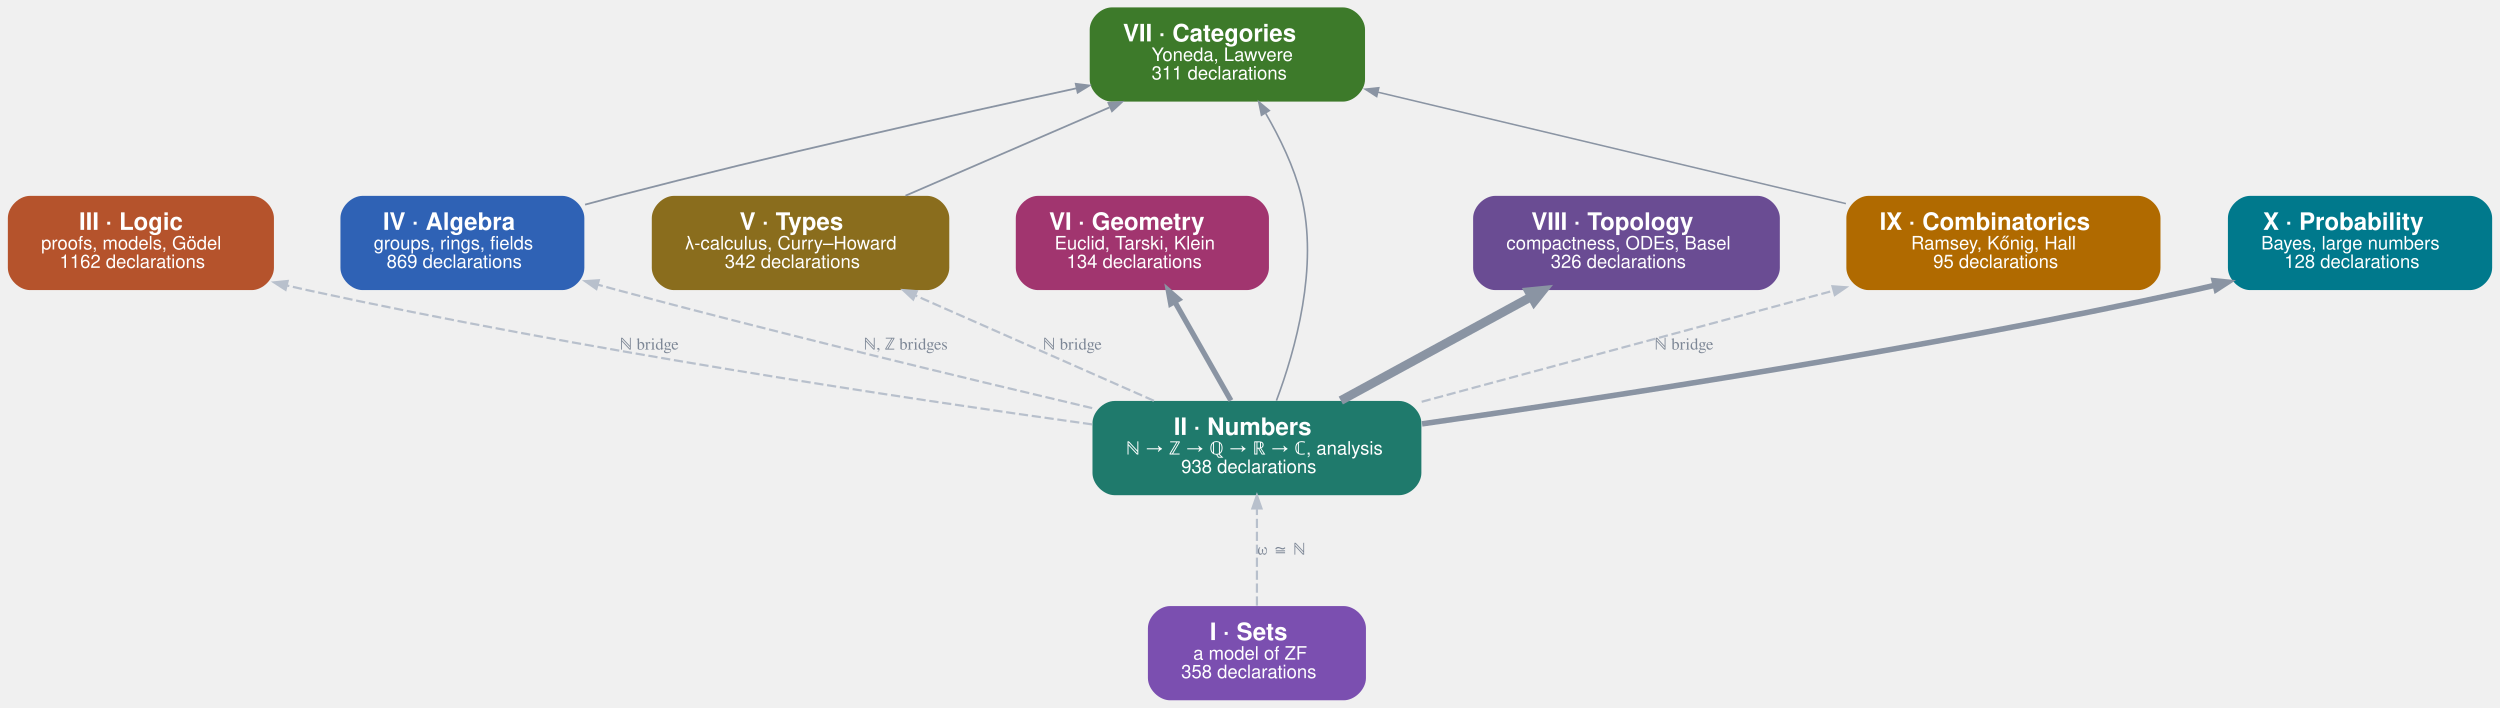
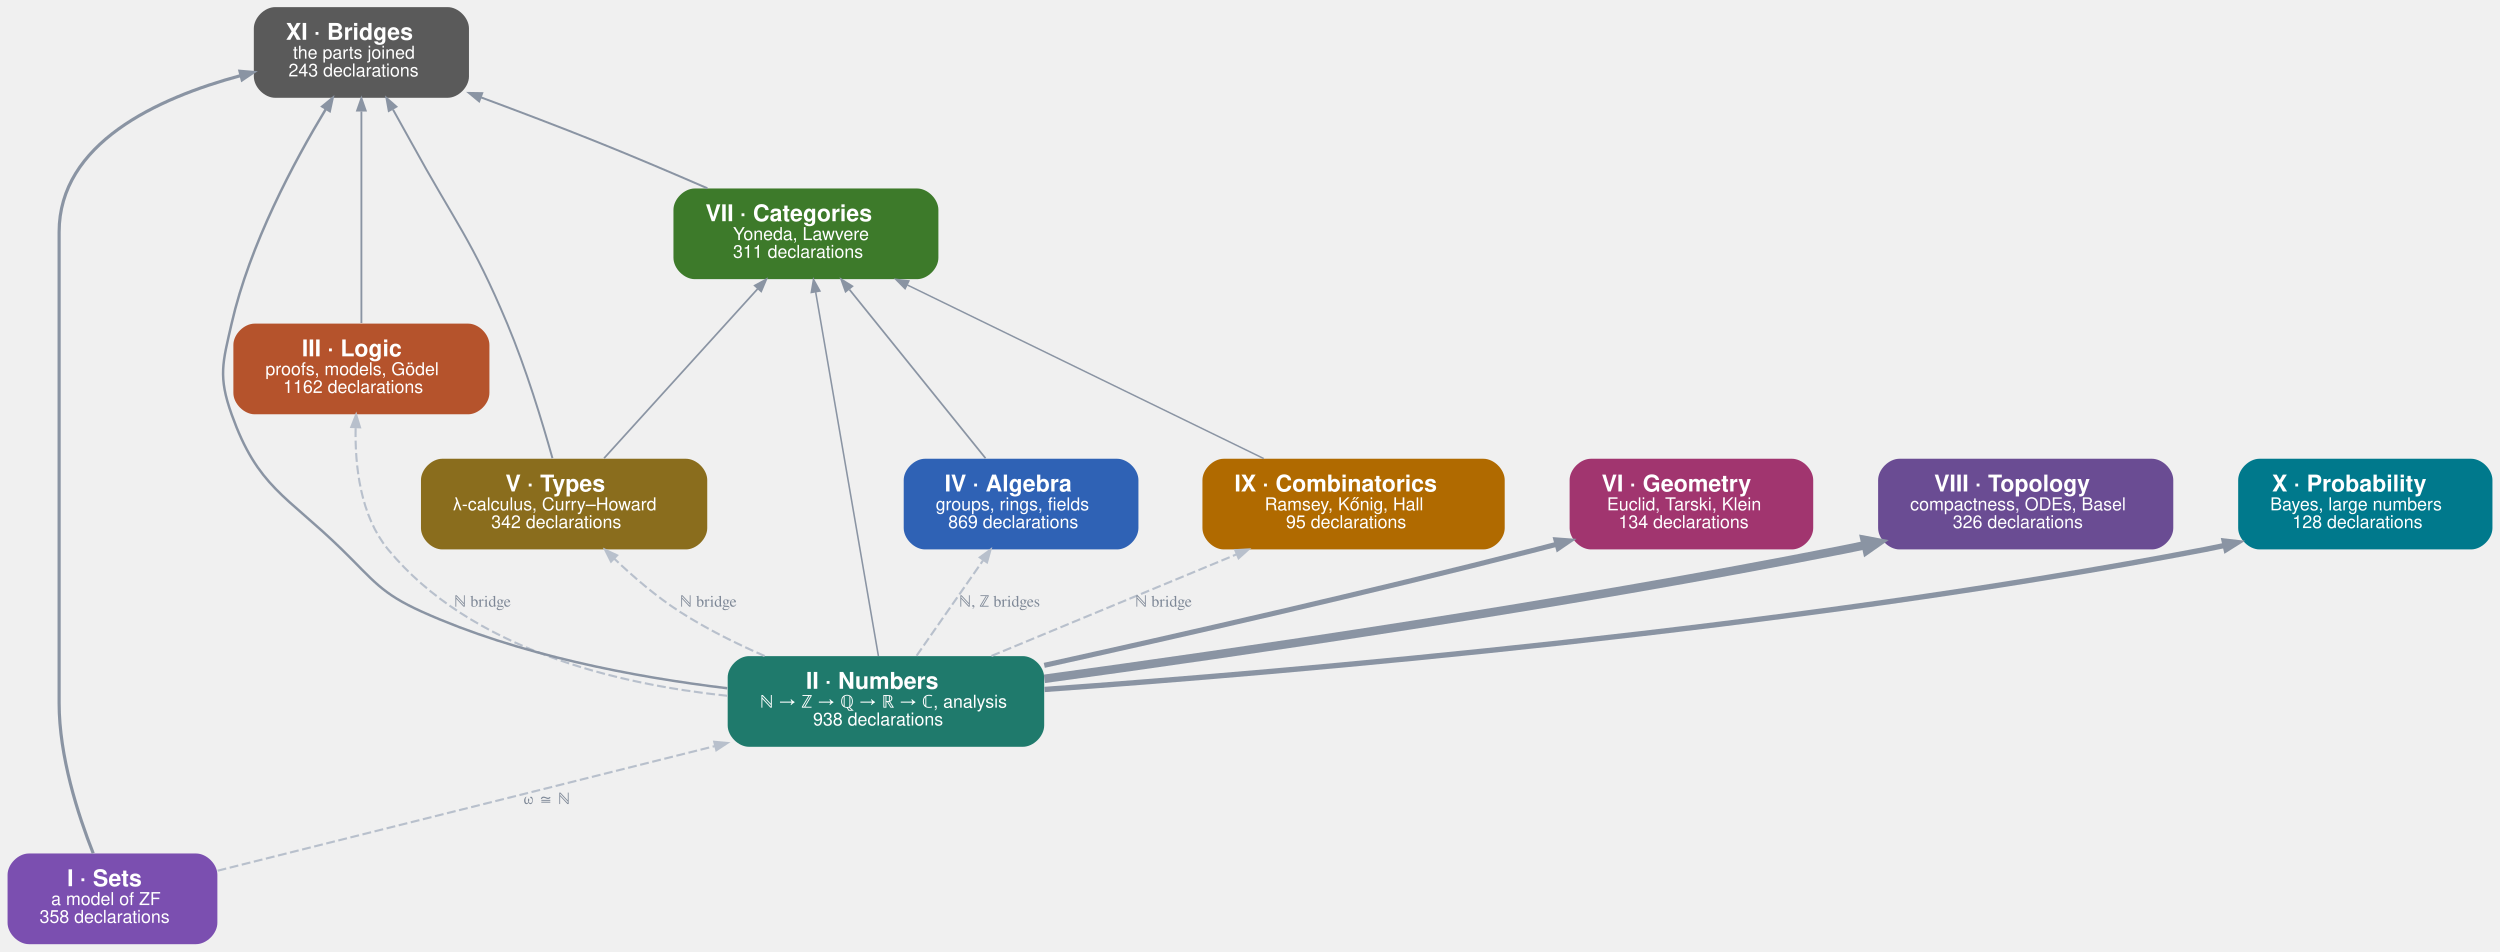
- <svg xmlns="http://www.w3.org/2000/svg" xmlns:xlink="http://www.w3.org/1999/xlink" width="1353pt" height="383pt" viewBox="0.00 0.00 1352.50 383.00">
-   <g id="graph0" class="graph" transform="scale(1 1) rotate(0) translate(4 379)">
+ <svg xmlns="http://www.w3.org/2000/svg" xmlns:xlink="http://www.w3.org/1999/xlink" width="1406pt" height="535pt" viewBox="0.00 0.00 1405.50 535.00">
+   <g id="graph0" class="graph" transform="scale(1 1) rotate(0) translate(4 531)">
    <g id="node1" class="node">
-       <path fill="#7b4fb0" stroke="black" stroke-width="0" d="M723,-51C723,-51 629,-51 629,-51 623,-51 617,-45 617,-39 617,-39 617,-12 617,-12 617,-6 623,0 629,0 629,0 723,0 723,0 729,0 735,-6 735,-12 735,-12 735,-39 735,-39 735,-45 729,-51 723,-51" />
-       <text text-anchor="start" x="650.5" y="-32.6" font-family="Helvetica,sans-Serif" font-weight="bold" font-size="13.00" fill="white">I · Sets</text>
-       <text text-anchor="start" x="641.5" y="-22" font-family="Helvetica,sans-Serif" font-size="10.00" fill="white">a model of ZF</text>
-       <text text-anchor="start" x="635" y="-12" font-family="Helvetica,sans-Serif" font-size="10.00" fill="white">358 declarations</text>
+       <path fill="#7b4fb0" stroke="black" stroke-width="0" d="M106,-51C106,-51 12,-51 12,-51 6,-51 0,-45 0,-39 0,-39 0,-12 0,-12 0,-6 6,0 12,0 12,0 106,0 106,0 112,0 118,-6 118,-12 118,-12 118,-39 118,-39 118,-45 112,-51 106,-51" />
+       <text text-anchor="start" x="33.5" y="-32.6" font-family="Helvetica,sans-Serif" font-weight="bold" font-size="13.00" fill="white">I · Sets</text>
+       <text text-anchor="start" x="24.5" y="-22" font-family="Helvetica,sans-Serif" font-size="10.00" fill="white">a model of ZF</text>
+       <text text-anchor="start" x="18" y="-12" font-family="Helvetica,sans-Serif" font-size="10.00" fill="white">358 declarations</text>
    </g>
    <g id="node2" class="node">
-       <path fill="#1f7a6c" stroke="black" stroke-width="0" d="M753,-162C753,-162 599,-162 599,-162 593,-162 587,-156 587,-150 587,-150 587,-123 587,-123 587,-117 593,-111 599,-111 599,-111 753,-111 753,-111 759,-111 765,-117 765,-123 765,-123 765,-150 765,-150 765,-156 759,-162 753,-162" />
-       <text text-anchor="start" x="631" y="-143.6" font-family="Helvetica,sans-Serif" font-weight="bold" font-size="13.00" fill="white">II · Numbers</text>
-       <text text-anchor="start" x="605" y="-133" font-family="Helvetica,sans-Serif" font-size="10.00" fill="white">ℕ → ℤ → ℚ → ℝ → ℂ, analysis</text>
-       <text text-anchor="start" x="635" y="-123" font-family="Helvetica,sans-Serif" font-size="10.00" fill="white">938 declarations</text>
+       <path fill="#1f7a6c" stroke="black" stroke-width="0" d="M571,-162C571,-162 417,-162 417,-162 411,-162 405,-156 405,-150 405,-150 405,-123 405,-123 405,-117 411,-111 417,-111 417,-111 571,-111 571,-111 577,-111 583,-117 583,-123 583,-123 583,-150 583,-150 583,-156 577,-162 571,-162" />
+       <text text-anchor="start" x="449" y="-143.6" font-family="Helvetica,sans-Serif" font-weight="bold" font-size="13.00" fill="white">II · Numbers</text>
+       <text text-anchor="start" x="423" y="-133" font-family="Helvetica,sans-Serif" font-size="10.00" fill="white">ℕ → ℤ → ℚ → ℝ → ℂ, analysis</text>
+       <text text-anchor="start" x="453" y="-123" font-family="Helvetica,sans-Serif" font-size="10.00" fill="white">938 declarations</text>
    </g>
-     <g id="edge8" class="edge">
-       <path fill="none" stroke="#b8c0cc" stroke-width="1.2" stroke-dasharray="5,2" d="M676,-51.23C676,-66.7 676,-86.79 676,-103.47" />
-       <polygon fill="#b8c0cc" stroke="#b8c0cc" stroke-width="1.2" points="673.55,-103.86 676,-110.86 678.45,-103.86 673.55,-103.86" />
-       <text text-anchor="start" x="676" y="-78.8" font-family="Times,serif" font-size="9.00" fill="#7d8796">ω ≅ ℕ</text>
+     <g id="edge13" class="edge">
+       <path fill="none" stroke="#b8c0cc" stroke-width="1.2" stroke-dasharray="5,2" d="M118.12,-41.31C190.04,-59.34 312.43,-90 397.95,-111.43" />
+       <polygon fill="#b8c0cc" stroke="#b8c0cc" stroke-width="1.2" points="397.43,-113.83 404.82,-113.15 398.62,-109.07 397.43,-113.83" />
+       <text text-anchor="start" x="290" y="-78.8" font-family="Times,serif" font-size="9.00" fill="#7d8796">ω ≅ ℕ</text>
+     </g>
+     <g id="node11" class="node">
+       <path fill="#5a5a5a" stroke="black" stroke-width="0" d="M247.5,-527C247.5,-527 150.5,-527 150.5,-527 144.5,-527 138.5,-521 138.5,-515 138.5,-515 138.5,-488 138.5,-488 138.5,-482 144.5,-476 150.5,-476 150.5,-476 247.5,-476 247.5,-476 253.5,-476 259.5,-482 259.5,-488 259.5,-488 259.5,-515 259.5,-515 259.5,-521 253.5,-527 247.5,-527" />
+       <text text-anchor="start" x="156.5" y="-508.6" font-family="Helvetica,sans-Serif" font-weight="bold" font-size="13.00" fill="white">XI · Bridges</text>
+       <text text-anchor="start" x="160.5" y="-498" font-family="Helvetica,sans-Serif" font-size="10.00" fill="white">the parts joined</text>
+       <text text-anchor="start" x="158" y="-488" font-family="Helvetica,sans-Serif" font-size="10.00" fill="white">243 declarations</text>
+     </g>
+     <g id="edge10" class="edge">
+       <g id="a_edge10">
+         <a xlink:title="738 uses of Sets in Bridges">
+           <path fill="none" stroke="#8a94a3" stroke-width="1.79" d="M48.17,-51.08C39.58,-72.83 29,-105.67 29,-135.5 29,-135.5 29,-135.5 29,-400.5 29,-450.27 83.8,-475.76 131.18,-488.5" />
+           <polygon fill="#8a94a3" stroke="#8a94a3" stroke-width="1.79" points="130.72,-490.91 138.11,-490.29 131.94,-486.16 130.72,-490.91" />
+         </a>
+       </g>
    </g>
    <g id="node3" class="node">
-       <path fill="#b5532c" stroke="black" stroke-width="0" d="M132,-273C132,-273 12,-273 12,-273 6,-273 0,-267 0,-261 0,-261 0,-234 0,-234 0,-228 6,-222 12,-222 12,-222 132,-222 132,-222 138,-222 144,-228 144,-234 144,-234 144,-261 144,-261 144,-267 138,-273 132,-273" />
-       <text text-anchor="start" x="38.5" y="-254.6" font-family="Helvetica,sans-Serif" font-weight="bold" font-size="13.00" fill="white">III · Logic</text>
-       <text text-anchor="start" x="18" y="-244" font-family="Helvetica,sans-Serif" font-size="10.00" fill="white">proofs, models, Gödel</text>
-       <text text-anchor="start" x="28" y="-234" font-family="Helvetica,sans-Serif" font-size="10.00" fill="white">1162 declarations</text>
+       <path fill="#b5532c" stroke="black" stroke-width="0" d="M259,-349C259,-349 139,-349 139,-349 133,-349 127,-343 127,-337 127,-337 127,-310 127,-310 127,-304 133,-298 139,-298 139,-298 259,-298 259,-298 265,-298 271,-304 271,-310 271,-310 271,-337 271,-337 271,-343 265,-349 259,-349" />
+       <text text-anchor="start" x="165.5" y="-330.6" font-family="Helvetica,sans-Serif" font-weight="bold" font-size="13.00" fill="white">III · Logic</text>
+       <text text-anchor="start" x="145" y="-320" font-family="Helvetica,sans-Serif" font-size="10.00" fill="white">proofs, models, Gödel</text>
+       <text text-anchor="start" x="155" y="-310" font-family="Helvetica,sans-Serif" font-size="10.00" fill="white">1162 declarations</text>
    </g>
-     <g id="edge9" class="edge">
-       <path fill="none" stroke="#b8c0cc" stroke-width="1.2" stroke-dasharray="5,2" d="M586.79,-149.32C483.86,-163.62 309.79,-189.83 162,-222 158.43,-222.78 154.8,-223.61 151.13,-224.47" />
-       <polygon fill="#b8c0cc" stroke="#b8c0cc" stroke-width="1.2" points="150.28,-222.16 144.05,-226.19 151.43,-226.92 150.28,-222.16" />
-       <text text-anchor="start" x="331" y="-189.8" font-family="Times,serif" font-size="9.00" fill="#7d8796">ℕ bridge</text>
+     <g id="edge14" class="edge">
+       <path fill="none" stroke="#b8c0cc" stroke-width="1.2" stroke-dasharray="5,2" d="M404.83,-139.68C341.58,-146.32 260.03,-166.18 214,-222 198.37,-240.95 195.31,-269.03 195.76,-290.69" />
+       <polygon fill="#b8c0cc" stroke="#b8c0cc" stroke-width="1.2" points="193.32,-290.87 196.04,-297.76 198.21,-290.67 193.32,-290.87" />
+       <text text-anchor="start" x="251" y="-189.8" font-family="Times,serif" font-size="9.00" fill="#7d8796">ℕ bridge</text>
    </g>
    <g id="node4" class="node">
-       <path fill="#2f62b5" stroke="black" stroke-width="0" d="M300,-273C300,-273 192,-273 192,-273 186,-273 180,-267 180,-261 180,-261 180,-234 180,-234 180,-228 186,-222 192,-222 192,-222 300,-222 300,-222 306,-222 312,-228 312,-234 312,-234 312,-261 312,-261 312,-267 306,-273 300,-273" />
-       <text text-anchor="start" x="203" y="-254.6" font-family="Helvetica,sans-Serif" font-weight="bold" font-size="13.00" fill="white">IV · Algebra</text>
-       <text text-anchor="start" x="198" y="-244" font-family="Helvetica,sans-Serif" font-size="10.00" fill="white">groups, rings, fields</text>
-       <text text-anchor="start" x="205" y="-234" font-family="Helvetica,sans-Serif" font-size="10.00" fill="white">869 declarations</text>
+       <path fill="#2f62b5" stroke="black" stroke-width="0" d="M624,-273C624,-273 516,-273 516,-273 510,-273 504,-267 504,-261 504,-261 504,-234 504,-234 504,-228 510,-222 516,-222 516,-222 624,-222 624,-222 630,-222 636,-228 636,-234 636,-234 636,-261 636,-261 636,-267 630,-273 624,-273" />
+       <text text-anchor="start" x="527" y="-254.6" font-family="Helvetica,sans-Serif" font-weight="bold" font-size="13.00" fill="white">IV · Algebra</text>
+       <text text-anchor="start" x="522" y="-244" font-family="Helvetica,sans-Serif" font-size="10.00" fill="white">groups, rings, fields</text>
+       <text text-anchor="start" x="529" y="-234" font-family="Helvetica,sans-Serif" font-size="10.00" fill="white">869 declarations</text>
    </g>
-     <g id="edge10" class="edge">
-       <path fill="none" stroke="#b8c0cc" stroke-width="1.2" stroke-dasharray="5,2" d="M586.83,-158.13C516.79,-174.61 416.91,-198.73 330,-222 326.51,-222.93 322.95,-223.91 319.35,-224.9" />
-       <polygon fill="#b8c0cc" stroke="#b8c0cc" stroke-width="1.2" points="318.49,-222.6 312.41,-226.84 319.81,-227.32 318.49,-222.6" />
-       <text text-anchor="start" x="463" y="-189.8" font-family="Times,serif" font-size="9.00" fill="#7d8796">ℕ, ℤ bridges</text>
+     <g id="edge15" class="edge">
+       <path fill="none" stroke="#b8c0cc" stroke-width="1.2" stroke-dasharray="5,2" d="M511.25,-162.23C522.32,-178.12 536.79,-198.88 548.6,-215.81" />
+       <polygon fill="#b8c0cc" stroke="#b8c0cc" stroke-width="1.2" points="546.81,-217.52 552.82,-221.86 550.83,-214.72 546.81,-217.52" />
+       <text text-anchor="start" x="535" y="-189.8" font-family="Times,serif" font-size="9.00" fill="#7d8796">ℕ, ℤ bridges</text>
    </g>
    <g id="node5" class="node">
-       <path fill="#8a6d1d" stroke="black" stroke-width="0" d="M497.5,-273C497.5,-273 360.5,-273 360.5,-273 354.5,-273 348.5,-267 348.5,-261 348.5,-261 348.5,-234 348.5,-234 348.5,-228 354.5,-222 360.5,-222 360.5,-222 497.5,-222 497.5,-222 503.5,-222 509.5,-228 509.5,-234 509.5,-234 509.5,-261 509.5,-261 509.5,-267 503.5,-273 497.5,-273" />
-       <text text-anchor="start" x="396" y="-254.6" font-family="Helvetica,sans-Serif" font-weight="bold" font-size="13.00" fill="white">V · Types</text>
-       <text text-anchor="start" x="366.5" y="-244" font-family="Helvetica,sans-Serif" font-size="10.00" fill="white">λ-calculus, Curry–Howard</text>
-       <text text-anchor="start" x="388" y="-234" font-family="Helvetica,sans-Serif" font-size="10.00" fill="white">342 declarations</text>
+       <path fill="#8a6d1d" stroke="black" stroke-width="0" d="M381.5,-273C381.5,-273 244.5,-273 244.5,-273 238.5,-273 232.5,-267 232.5,-261 232.5,-261 232.5,-234 232.5,-234 232.5,-228 238.5,-222 244.5,-222 244.5,-222 381.5,-222 381.5,-222 387.5,-222 393.5,-228 393.5,-234 393.5,-234 393.5,-261 393.5,-261 393.5,-267 387.5,-273 381.5,-273" />
+       <text text-anchor="start" x="280" y="-254.6" font-family="Helvetica,sans-Serif" font-weight="bold" font-size="13.00" fill="white">V · Types</text>
+       <text text-anchor="start" x="250.5" y="-244" font-family="Helvetica,sans-Serif" font-size="10.00" fill="white">λ-calculus, Curry–Howard</text>
+       <text text-anchor="start" x="272" y="-234" font-family="Helvetica,sans-Serif" font-size="10.00" fill="white">342 declarations</text>
    </g>
-     <g id="edge11" class="edge">
-       <path fill="none" stroke="#b8c0cc" stroke-width="1.2" stroke-dasharray="5,2" d="M620.26,-162.1C581.93,-179.01 530.98,-201.5 491.3,-219.01" />
-       <polygon fill="#b8c0cc" stroke="#b8c0cc" stroke-width="1.2" points="489.95,-216.92 484.54,-221.99 491.93,-221.41 489.95,-216.92" />
-       <text text-anchor="start" x="560" y="-189.8" font-family="Times,serif" font-size="9.00" fill="#7d8796">ℕ bridge</text>
+     <g id="edge16" class="edge">
+       <path fill="none" stroke="#b8c0cc" stroke-width="1.2" stroke-dasharray="5,2" d="M425.78,-162.07C409.58,-169.12 392.73,-177.51 378,-187 364.96,-195.4 352.05,-206.48 341.21,-216.8" />
+       <polygon fill="#b8c0cc" stroke="#b8c0cc" stroke-width="1.2" points="339.39,-215.16 336.07,-221.79 342.8,-218.68 339.39,-215.16" />
+       <text text-anchor="start" x="378" y="-189.8" font-family="Times,serif" font-size="9.00" fill="#7d8796">ℕ bridge</text>
    </g>
    <g id="node6" class="node">
-       <path fill="#a1356f" stroke="black" stroke-width="0" d="M670.5,-273C670.5,-273 557.5,-273 557.5,-273 551.5,-273 545.5,-267 545.5,-261 545.5,-261 545.5,-234 545.5,-234 545.5,-228 551.5,-222 557.5,-222 557.5,-222 670.5,-222 670.5,-222 676.5,-222 682.5,-228 682.5,-234 682.5,-234 682.5,-261 682.5,-261 682.5,-267 676.5,-273 670.5,-273" />
-       <text text-anchor="start" x="563.5" y="-254.6" font-family="Helvetica,sans-Serif" font-weight="bold" font-size="13.00" fill="white">VI · Geometry</text>
-       <text text-anchor="start" x="566.5" y="-244" font-family="Helvetica,sans-Serif" font-size="10.00" fill="white">Euclid, Tarski, Klein</text>
-       <text text-anchor="start" x="573" y="-234" font-family="Helvetica,sans-Serif" font-size="10.00" fill="white">134 declarations</text>
+       <path fill="#a1356f" stroke="black" stroke-width="0" d="M1003.5,-273C1003.5,-273 890.5,-273 890.5,-273 884.5,-273 878.5,-267 878.5,-261 878.5,-261 878.5,-234 878.5,-234 878.5,-228 884.5,-222 890.5,-222 890.5,-222 1003.5,-222 1003.5,-222 1009.5,-222 1015.5,-228 1015.5,-234 1015.5,-234 1015.5,-261 1015.5,-261 1015.5,-267 1009.5,-273 1003.5,-273" />
+       <text text-anchor="start" x="896.5" y="-254.6" font-family="Helvetica,sans-Serif" font-weight="bold" font-size="13.00" fill="white">VI · Geometry</text>
+       <text text-anchor="start" x="899.5" y="-244" font-family="Helvetica,sans-Serif" font-size="10.00" fill="white">Euclid, Tarski, Klein</text>
+       <text text-anchor="start" x="906" y="-234" font-family="Helvetica,sans-Serif" font-size="10.00" fill="white">134 declarations</text>
    </g>
-     <g id="edge4" class="edge">
-       <g id="a_edge4">
+     <g id="edge7" class="edge">
+       <g id="a_edge7">
        <a xlink:title="3189 uses of Numbers in Geometry">
-           <path fill="none" stroke="#8a94a3" stroke-width="2.87" d="M661.93,-162.23C652.97,-177.98 641.3,-198.51 631.71,-215.37" />
-           <polygon fill="#8a94a3" stroke="#8a94a3" stroke-width="2.87" points="629.34,-214.57 628.01,-221.86 633.6,-216.99 629.34,-214.57" />
+           <path fill="none" stroke="#8a94a3" stroke-width="2.87" d="M583.04,-156.81C657.33,-173.22 765.87,-197.89 860,-222 863.71,-222.95 867.49,-223.94 871.32,-224.95" />
+           <polygon fill="#8a94a3" stroke="#8a94a3" stroke-width="2.87" points="870.83,-227.36 878.22,-226.81 872.09,-222.63 870.83,-227.36" />
        </a>
      </g>
    </g>
    <g id="node7" class="node">
-       <path fill="#3d7a2a" stroke="black" stroke-width="0" d="M722.5,-375C722.5,-375 597.5,-375 597.5,-375 591.5,-375 585.5,-369 585.5,-363 585.5,-363 585.5,-336 585.5,-336 585.5,-330 591.5,-324 597.5,-324 597.5,-324 722.5,-324 722.5,-324 728.5,-324 734.5,-330 734.5,-336 734.5,-336 734.5,-363 734.5,-363 734.5,-369 728.5,-375 722.5,-375" />
-       <text text-anchor="start" x="603.5" y="-356.6" font-family="Helvetica,sans-Serif" font-weight="bold" font-size="13.00" fill="white">VII · Categories</text>
-       <text text-anchor="start" x="619" y="-346" font-family="Helvetica,sans-Serif" font-size="10.00" fill="white">Yoneda, Lawvere</text>
-       <text text-anchor="start" x="619" y="-336" font-family="Helvetica,sans-Serif" font-size="10.00" fill="white">311 declarations</text>
+       <path fill="#3d7a2a" stroke="black" stroke-width="0" d="M511.5,-425C511.5,-425 386.5,-425 386.5,-425 380.5,-425 374.5,-419 374.5,-413 374.5,-413 374.5,-386 374.5,-386 374.5,-380 380.5,-374 386.5,-374 386.5,-374 511.5,-374 511.5,-374 517.5,-374 523.5,-380 523.5,-386 523.5,-386 523.5,-413 523.5,-413 523.5,-419 517.5,-425 511.5,-425" />
+       <text text-anchor="start" x="392.5" y="-406.6" font-family="Helvetica,sans-Serif" font-weight="bold" font-size="13.00" fill="white">VII · Categories</text>
+       <text text-anchor="start" x="408" y="-396" font-family="Helvetica,sans-Serif" font-size="10.00" fill="white">Yoneda, Lawvere</text>
+       <text text-anchor="start" x="408" y="-386" font-family="Helvetica,sans-Serif" font-size="10.00" fill="white">311 declarations</text>
    </g>
-     <g id="edge3" class="edge">
-       <g id="a_edge3">
+     <g id="edge6" class="edge">
+       <g id="a_edge6">
        <a xlink:title="5 uses of Numbers in Categories">
-           <path fill="none" stroke="#8a94a3" stroke-width="0.88" d="M686.55,-162.19C696.79,-189.51 709.51,-234.74 700,-273 696.13,-288.59 688.37,-304.5 680.72,-317.67" />
-           <polygon fill="#8a94a3" stroke="#8a94a3" stroke-width="0.88" points="678.48,-316.63 676.98,-323.9 682.68,-319.15 678.48,-316.63" />
+           <path fill="none" stroke="#8a94a3" stroke-width="0.88" d="M489.77,-162.05C481.58,-209.56 463.57,-314.02 454.48,-366.74" />
+           <polygon fill="#8a94a3" stroke="#8a94a3" stroke-width="0.88" points="452.03,-366.51 453.26,-373.82 456.86,-367.34 452.03,-366.51" />
        </a>
      </g>
    </g>
    <g id="node8" class="node">
-       <path fill="#6a4c93" stroke="black" stroke-width="0" d="M947,-273C947,-273 805,-273 805,-273 799,-273 793,-267 793,-261 793,-261 793,-234 793,-234 793,-228 799,-222 805,-222 805,-222 947,-222 947,-222 953,-222 959,-228 959,-234 959,-234 959,-261 959,-261 959,-267 953,-273 947,-273" />
-       <text text-anchor="start" x="824.5" y="-254.6" font-family="Helvetica,sans-Serif" font-weight="bold" font-size="13.00" fill="white">VIII · Topology</text>
-       <text text-anchor="start" x="811" y="-244" font-family="Helvetica,sans-Serif" font-size="10.00" fill="white">compactness, ODEs, Basel</text>
-       <text text-anchor="start" x="835" y="-234" font-family="Helvetica,sans-Serif" font-size="10.00" fill="white">326 declarations</text>
+       <path fill="#6a4c93" stroke="black" stroke-width="0" d="M1206,-273C1206,-273 1064,-273 1064,-273 1058,-273 1052,-267 1052,-261 1052,-261 1052,-234 1052,-234 1052,-228 1058,-222 1064,-222 1064,-222 1206,-222 1206,-222 1212,-222 1218,-228 1218,-234 1218,-234 1218,-261 1218,-261 1218,-267 1212,-273 1206,-273" />
+       <text text-anchor="start" x="1083.5" y="-254.6" font-family="Helvetica,sans-Serif" font-weight="bold" font-size="13.00" fill="white">VIII · Topology</text>
+       <text text-anchor="start" x="1070" y="-244" font-family="Helvetica,sans-Serif" font-size="10.00" fill="white">compactness, ODEs, Basel</text>
+       <text text-anchor="start" x="1094" y="-234" font-family="Helvetica,sans-Serif" font-size="10.00" fill="white">326 declarations</text>
    </g>
-     <g id="edge6" class="edge">
-       <g id="a_edge6">
+     <g id="edge9" class="edge">
+       <g id="a_edge9">
        <a xlink:title="11945 uses of Numbers in Topology">
-           <path fill="none" stroke="#8a94a3" stroke-width="4.8" d="M721.38,-162.23C752.07,-178.96 792.65,-201.08 824.54,-218.45" />
-           <polygon fill="#8a94a3" stroke="#8a94a3" stroke-width="4.8" points="823.24,-221.1 830.8,-221.86 826.06,-215.93 823.24,-221.1" />
+           <path fill="none" stroke="#8a94a3" stroke-width="4.8" d="M583.09,-149.23C690.28,-163.87 875.51,-190.79 1033,-222 1036.95,-222.78 1040.98,-223.61 1045.04,-224.48" />
+           <polygon fill="#8a94a3" stroke="#8a94a3" stroke-width="4.8" points="1044.44,-227.35 1051.9,-225.96 1045.68,-221.61 1044.44,-227.35" />
        </a>
      </g>
    </g>
    <g id="node9" class="node">
-       <path fill="#b06a00" stroke="black" stroke-width="0" d="M1153,-273C1153,-273 1007,-273 1007,-273 1001,-273 995,-267 995,-261 995,-261 995,-234 995,-234 995,-228 1001,-222 1007,-222 1007,-222 1153,-222 1153,-222 1159,-222 1165,-228 1165,-234 1165,-234 1165,-261 1165,-261 1165,-267 1159,-273 1153,-273" />
-       <text text-anchor="start" x="1013" y="-254.6" font-family="Helvetica,sans-Serif" font-weight="bold" font-size="13.00" fill="white">IX · Combinatorics</text>
-       <text text-anchor="start" x="1030" y="-244" font-family="Helvetica,sans-Serif" font-size="10.00" fill="white">Ramsey, Kőnig, Hall</text>
-       <text text-anchor="start" x="1042" y="-234" font-family="Helvetica,sans-Serif" font-size="10.00" fill="white">95 declarations</text>
+       <path fill="#b06a00" stroke="black" stroke-width="0" d="M830,-273C830,-273 684,-273 684,-273 678,-273 672,-267 672,-261 672,-261 672,-234 672,-234 672,-228 678,-222 684,-222 684,-222 830,-222 830,-222 836,-222 842,-228 842,-234 842,-234 842,-261 842,-261 842,-267 836,-273 830,-273" />
+       <text text-anchor="start" x="690" y="-254.6" font-family="Helvetica,sans-Serif" font-weight="bold" font-size="13.00" fill="white">IX · Combinatorics</text>
+       <text text-anchor="start" x="707" y="-244" font-family="Helvetica,sans-Serif" font-size="10.00" fill="white">Ramsey, Kőnig, Hall</text>
+       <text text-anchor="start" x="719" y="-234" font-family="Helvetica,sans-Serif" font-size="10.00" fill="white">95 declarations</text>
    </g>
-     <g id="edge12" class="edge">
-       <path fill="none" stroke="#b8c0cc" stroke-width="1.2" stroke-dasharray="5,2" d="M765.16,-161.56C831.32,-179.41 921.26,-203.67 988.07,-221.7" />
-       <polygon fill="#b8c0cc" stroke="#b8c0cc" stroke-width="1.2" points="987.48,-224.07 994.87,-223.53 988.75,-219.34 987.48,-224.07" />
-       <text text-anchor="start" x="891" y="-189.8" font-family="Times,serif" font-size="9.00" fill="#7d8796">ℕ bridge</text>
+     <g id="edge17" class="edge">
+       <path fill="none" stroke="#b8c0cc" stroke-width="1.2" stroke-dasharray="5,2" d="M553.35,-162.1C594.34,-179.08 648.86,-201.68 691.18,-219.22" />
+       <polygon fill="#b8c0cc" stroke="#b8c0cc" stroke-width="1.2" points="690.46,-221.58 697.87,-221.99 692.34,-217.05 690.46,-221.58" />
+       <text text-anchor="start" x="634" y="-189.8" font-family="Times,serif" font-size="9.00" fill="#7d8796">ℕ bridge</text>
    </g>
    <g id="node10" class="node">
-       <path fill="#00798c" stroke="black" stroke-width="0" d="M1332.5,-273C1332.5,-273 1213.5,-273 1213.5,-273 1207.5,-273 1201.5,-267 1201.5,-261 1201.5,-261 1201.5,-234 1201.5,-234 1201.5,-228 1207.5,-222 1213.5,-222 1213.5,-222 1332.5,-222 1332.5,-222 1338.5,-222 1344.5,-228 1344.5,-234 1344.5,-234 1344.5,-261 1344.5,-261 1344.5,-267 1338.5,-273 1332.5,-273" />
-       <text text-anchor="start" x="1220.5" y="-254.6" font-family="Helvetica,sans-Serif" font-weight="bold" font-size="13.00" fill="white">X · Probability</text>
-       <text text-anchor="start" x="1219.5" y="-244" font-family="Helvetica,sans-Serif" font-size="10.00" fill="white">Bayes, large numbers</text>
-       <text text-anchor="start" x="1232" y="-234" font-family="Helvetica,sans-Serif" font-size="10.00" fill="white">128 declarations</text>
+       <path fill="#00798c" stroke="black" stroke-width="0" d="M1385.5,-273C1385.5,-273 1266.5,-273 1266.5,-273 1260.5,-273 1254.5,-267 1254.5,-261 1254.5,-261 1254.5,-234 1254.5,-234 1254.5,-228 1260.5,-222 1266.5,-222 1266.5,-222 1385.5,-222 1385.5,-222 1391.5,-222 1397.5,-228 1397.5,-234 1397.5,-234 1397.5,-261 1397.5,-261 1397.5,-267 1391.5,-273 1385.5,-273" />
+       <text text-anchor="start" x="1273.5" y="-254.6" font-family="Helvetica,sans-Serif" font-weight="bold" font-size="13.00" fill="white">X · Probability</text>
+       <text text-anchor="start" x="1272.5" y="-244" font-family="Helvetica,sans-Serif" font-size="10.00" fill="white">Bayes, large numbers</text>
+       <text text-anchor="start" x="1285" y="-234" font-family="Helvetica,sans-Serif" font-size="10.00" fill="white">128 declarations</text>
+     </g>
+     <g id="edge8" class="edge">
+       <g id="a_edge8">
+         <a xlink:title="3662 uses of Numbers in Probability">
+           <path fill="none" stroke="#8a94a3" stroke-width="3.01" d="M583.18,-143.25C723.18,-153.25 1002.67,-177.23 1236,-222 1239.59,-222.69 1243.24,-223.44 1246.92,-224.25" />
+           <polygon fill="#8a94a3" stroke="#8a94a3" stroke-width="3.01" points="1246.65,-226.7 1254.02,-225.87 1247.73,-221.93 1246.65,-226.7" />
+         </a>
+       </g>
    </g>
    <g id="edge5" class="edge">
      <g id="a_edge5">
-         <a xlink:title="3662 uses of Numbers in Probability">
-           <path fill="none" stroke="#8a94a3" stroke-width="3.01" d="M765.36,-149.61C867.05,-164.04 1037.86,-190.23 1183,-222 1186.76,-222.82 1190.59,-223.7 1194.46,-224.62" />
-           <polygon fill="#8a94a3" stroke="#8a94a3" stroke-width="3.01" points="1194.06,-227.05 1201.44,-226.32 1195.21,-222.29 1194.06,-227.05" />
+         <a xlink:title="267 uses of Numbers in Bridges">
+           <path fill="none" stroke="#8a94a3" stroke-width="1.4" d="M404.76,-143.92C352.82,-150.18 287.12,-162.56 233,-187 209.91,-197.43 206.12,-204.29 188,-222 156.82,-252.46 140.63,-256.93 126,-298 118.4,-319.35 120.95,-326.9 126,-349 136.16,-393.51 161.15,-440.17 179.06,-469.75" />
+           <polygon fill="#8a94a3" stroke="#8a94a3" stroke-width="1.4" points="177.02,-471.11 182.76,-475.79 181.19,-468.55 177.02,-471.11" />
+         </a>
+       </g>
+     </g>
+     <g id="edge4" class="edge">
+       <g id="a_edge4">
+         <a xlink:title="42 uses of Logic in Bridges">
+           <path fill="none" stroke="#8a94a3" stroke-width="1.04" d="M199,-349.34C199,-380.53 199,-434.08 199,-468.35" />
+           <polygon fill="#8a94a3" stroke="#8a94a3" stroke-width="1.04" points="196.55,-468.78 199,-475.78 201.45,-468.78 196.55,-468.78" />
        </a>
      </g>
    </g>
    <g id="edge1" class="edge">
      <g id="a_edge1">
        <a xlink:title="23 uses of Algebra in Categories">
-           <path fill="none" stroke="#8a94a3" stroke-width="0.98" d="M312.39,-268.25C318.33,-269.9 324.27,-271.51 330,-273 414.11,-294.87 511.14,-316.66 578.12,-331.17" />
-           <polygon fill="#8a94a3" stroke="#8a94a3" stroke-width="0.98" points="577.96,-333.64 585.32,-332.73 578.99,-328.85 577.96,-333.64" />
+           <path fill="none" stroke="#8a94a3" stroke-width="0.98" d="M550.02,-273.27C529.03,-299.29 495.99,-340.25 473.45,-368.19" />
+           <polygon fill="#8a94a3" stroke="#8a94a3" stroke-width="0.98" points="471.3,-366.96 468.81,-373.94 475.11,-370.03 471.3,-366.96" />
        </a>
      </g>
    </g>
-     <g id="edge7" class="edge">
-       <g id="a_edge7">
+     <g id="edge12" class="edge">
+       <g id="a_edge12">
        <a xlink:title="21 uses of Types in Categories">
-           <path fill="none" stroke="#8a94a3" stroke-width="0.97" d="M485.8,-273.09C519.24,-287.57 561.62,-305.91 596.21,-320.88" />
-           <polygon fill="#8a94a3" stroke="#8a94a3" stroke-width="0.97" points="595.62,-323.3 603.01,-323.83 597.56,-318.8 595.62,-323.3" />
+           <path fill="none" stroke="#8a94a3" stroke-width="0.97" d="M335.46,-273.27C359.15,-299.4 396.5,-340.6 421.84,-368.54" />
+           <polygon fill="#8a94a3" stroke="#8a94a3" stroke-width="0.97" points="420.22,-370.4 426.74,-373.94 423.85,-367.11 420.22,-370.4" />
+         </a>
+       </g>
+     </g>
+     <g id="edge11" class="edge">
+       <g id="a_edge11">
+         <a xlink:title="73 uses of Types in Bridges">
+           <path fill="none" stroke="#8a94a3" stroke-width="1.11" d="M306.44,-273.31C300.67,-293.93 291.56,-323.84 281,-349 261.14,-396.29 251.63,-406.01 227,-451 223.73,-456.98 220.18,-463.33 216.75,-469.42" />
+           <polygon fill="#8a94a3" stroke="#8a94a3" stroke-width="1.11" points="214.4,-468.6 213.09,-475.9 218.67,-471.01 214.4,-468.6" />
        </a>
      </g>
    </g>
    <g id="edge2" class="edge">
      <g id="a_edge2">
+         <a xlink:title="82 uses of Categories in Bridges">
+           <path fill="none" stroke="#8a94a3" stroke-width="1.13" d="M393.6,-425.1C374.2,-433.53 352.22,-442.88 332,-451 310.75,-459.53 287.4,-468.4 266.28,-476.22" />
+           <polygon fill="#8a94a3" stroke="#8a94a3" stroke-width="1.13" points="265.22,-474 259.5,-478.73 266.92,-478.6 265.22,-474" />
+         </a>
+       </g>
+     </g>
+     <g id="edge3" class="edge">
+       <g id="a_edge3">
        <a xlink:title="1 uses of Combinatorics in Categories">
-           <path fill="none" stroke="#8a94a3" stroke-width="0.84" d="M994.75,-268.8C920.77,-286.41 814.39,-311.74 741.52,-329.09" />
-           <polygon fill="#8a94a3" stroke="#8a94a3" stroke-width="0.84" points="740.82,-326.74 734.58,-330.74 741.95,-331.51 740.82,-326.74" />
+           <path fill="none" stroke="#8a94a3" stroke-width="0.84" d="M706.48,-273.1C651.43,-299.91 563.55,-342.71 506.05,-370.72" />
+           <polygon fill="#8a94a3" stroke="#8a94a3" stroke-width="0.84" points="504.76,-368.62 499.54,-373.89 506.91,-373.02 504.76,-368.62" />
        </a>
      </g>
    </g>
  </g>
</svg>
